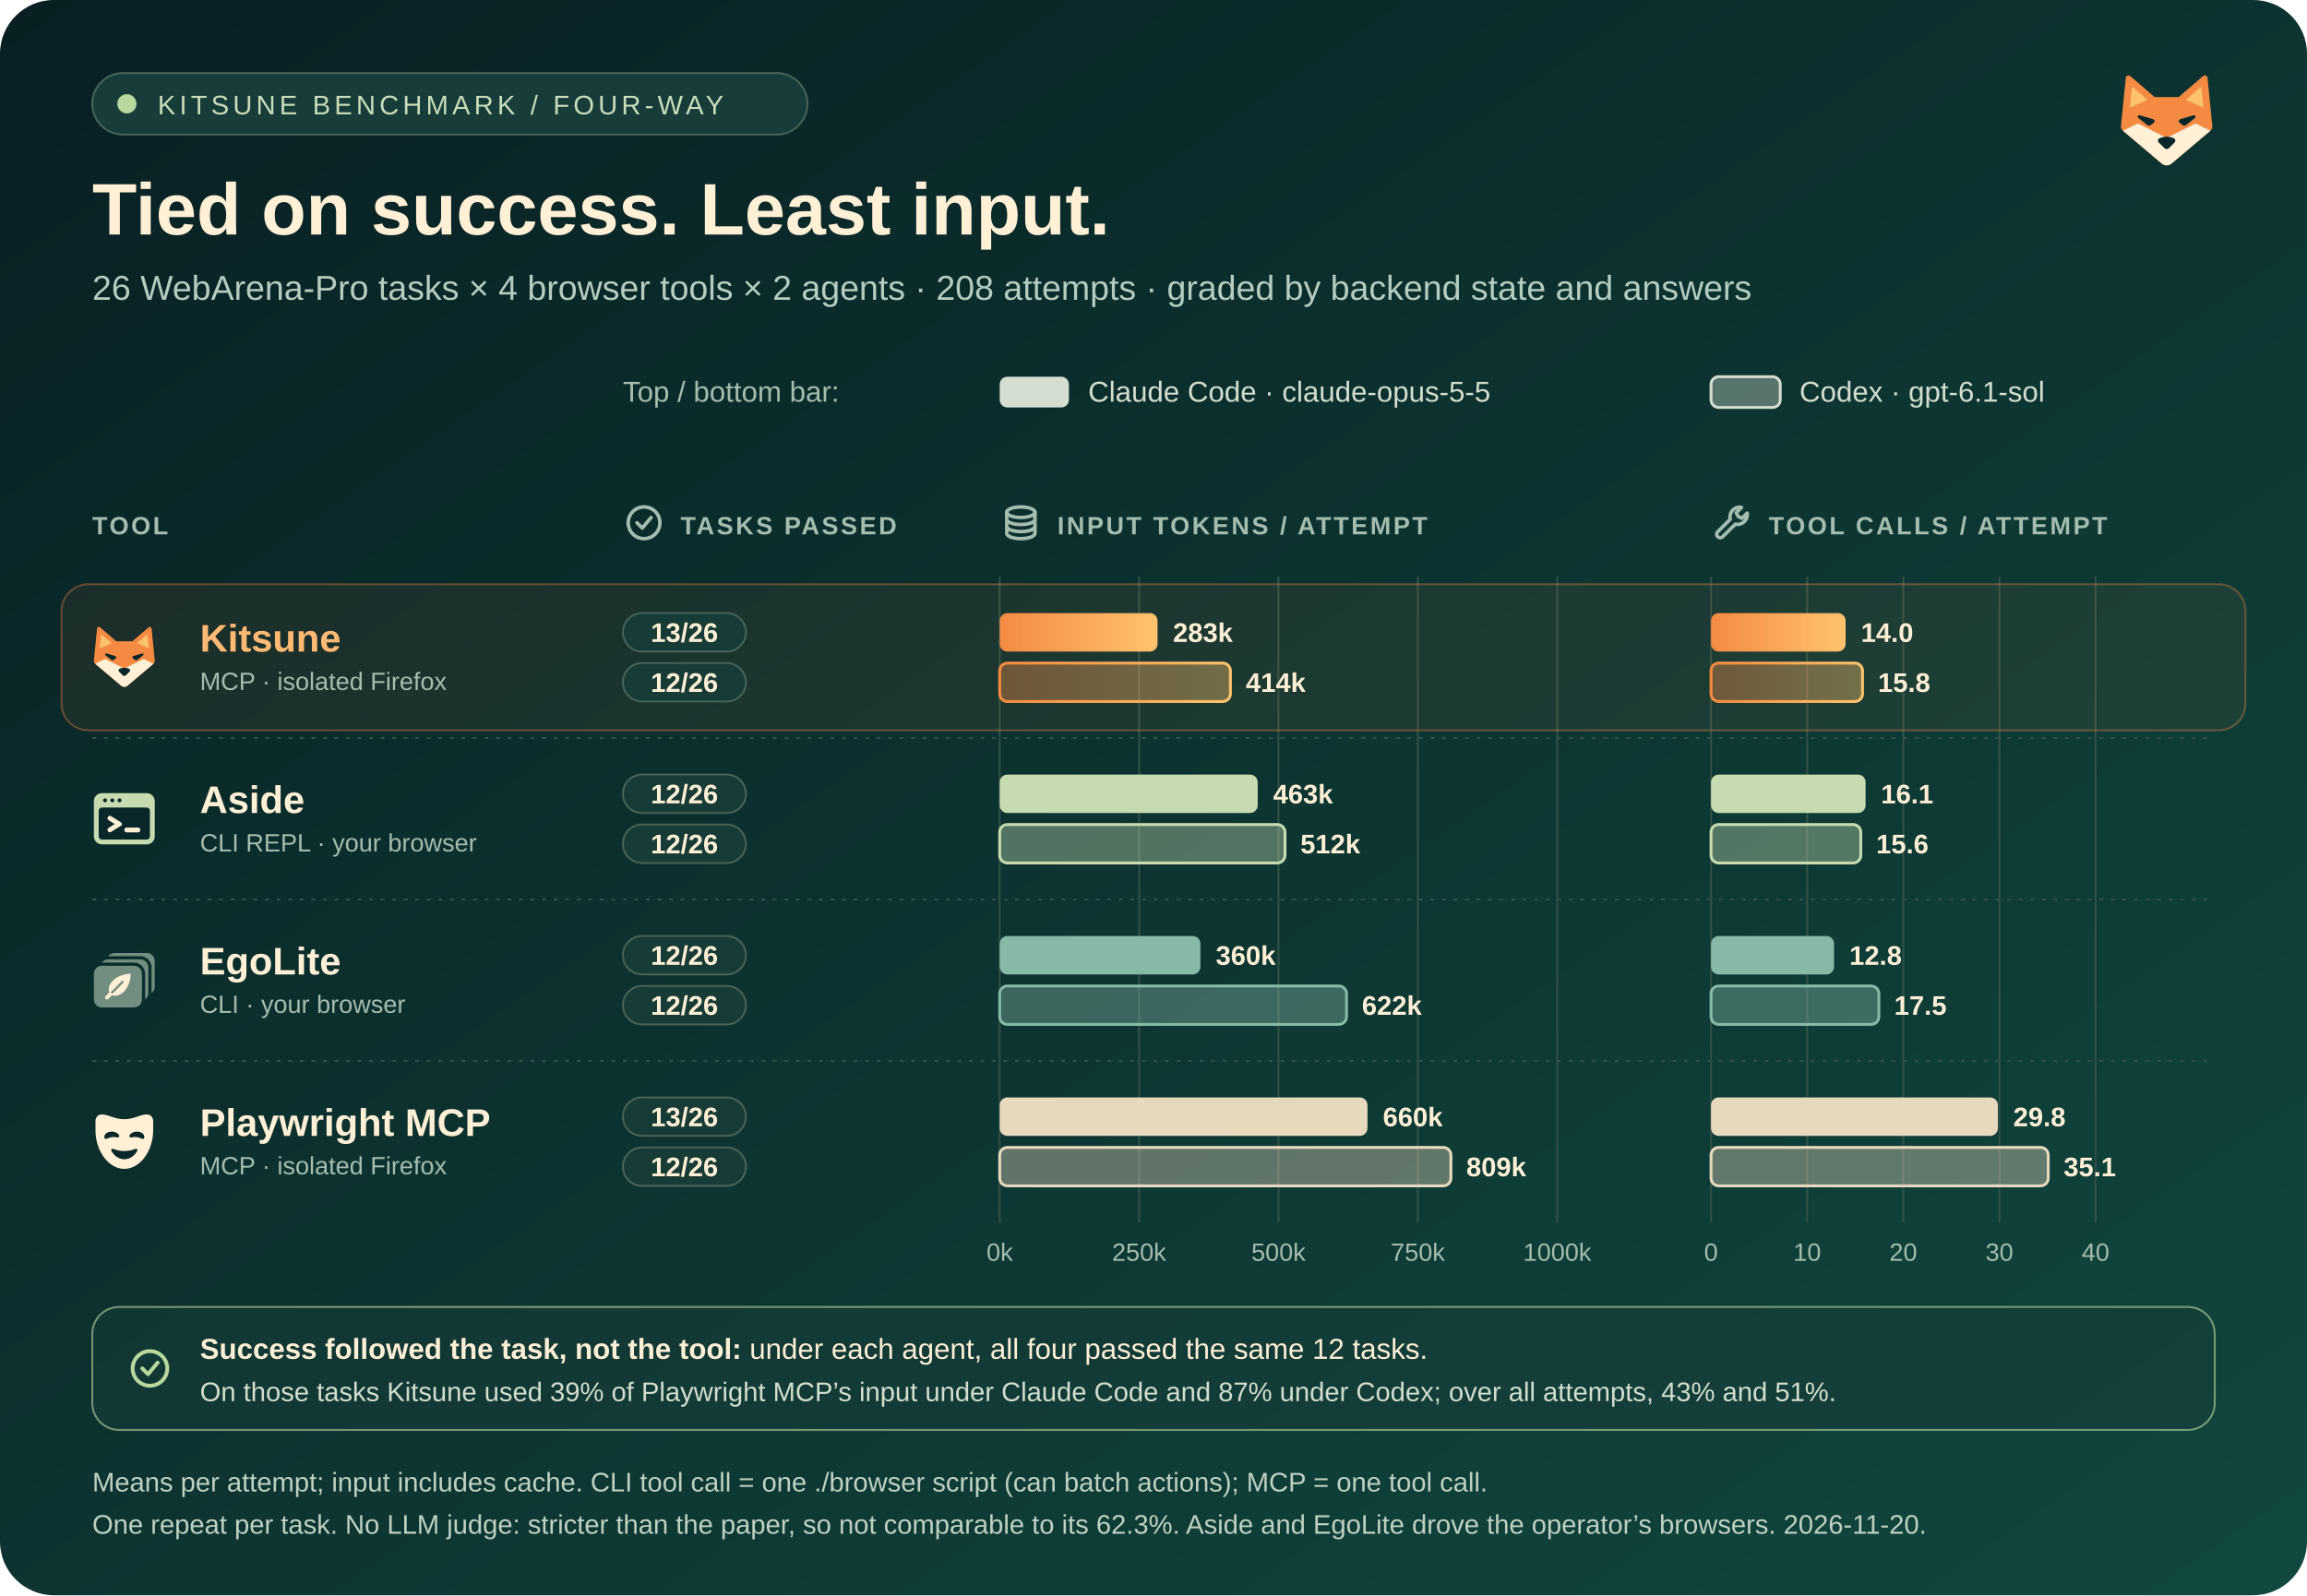
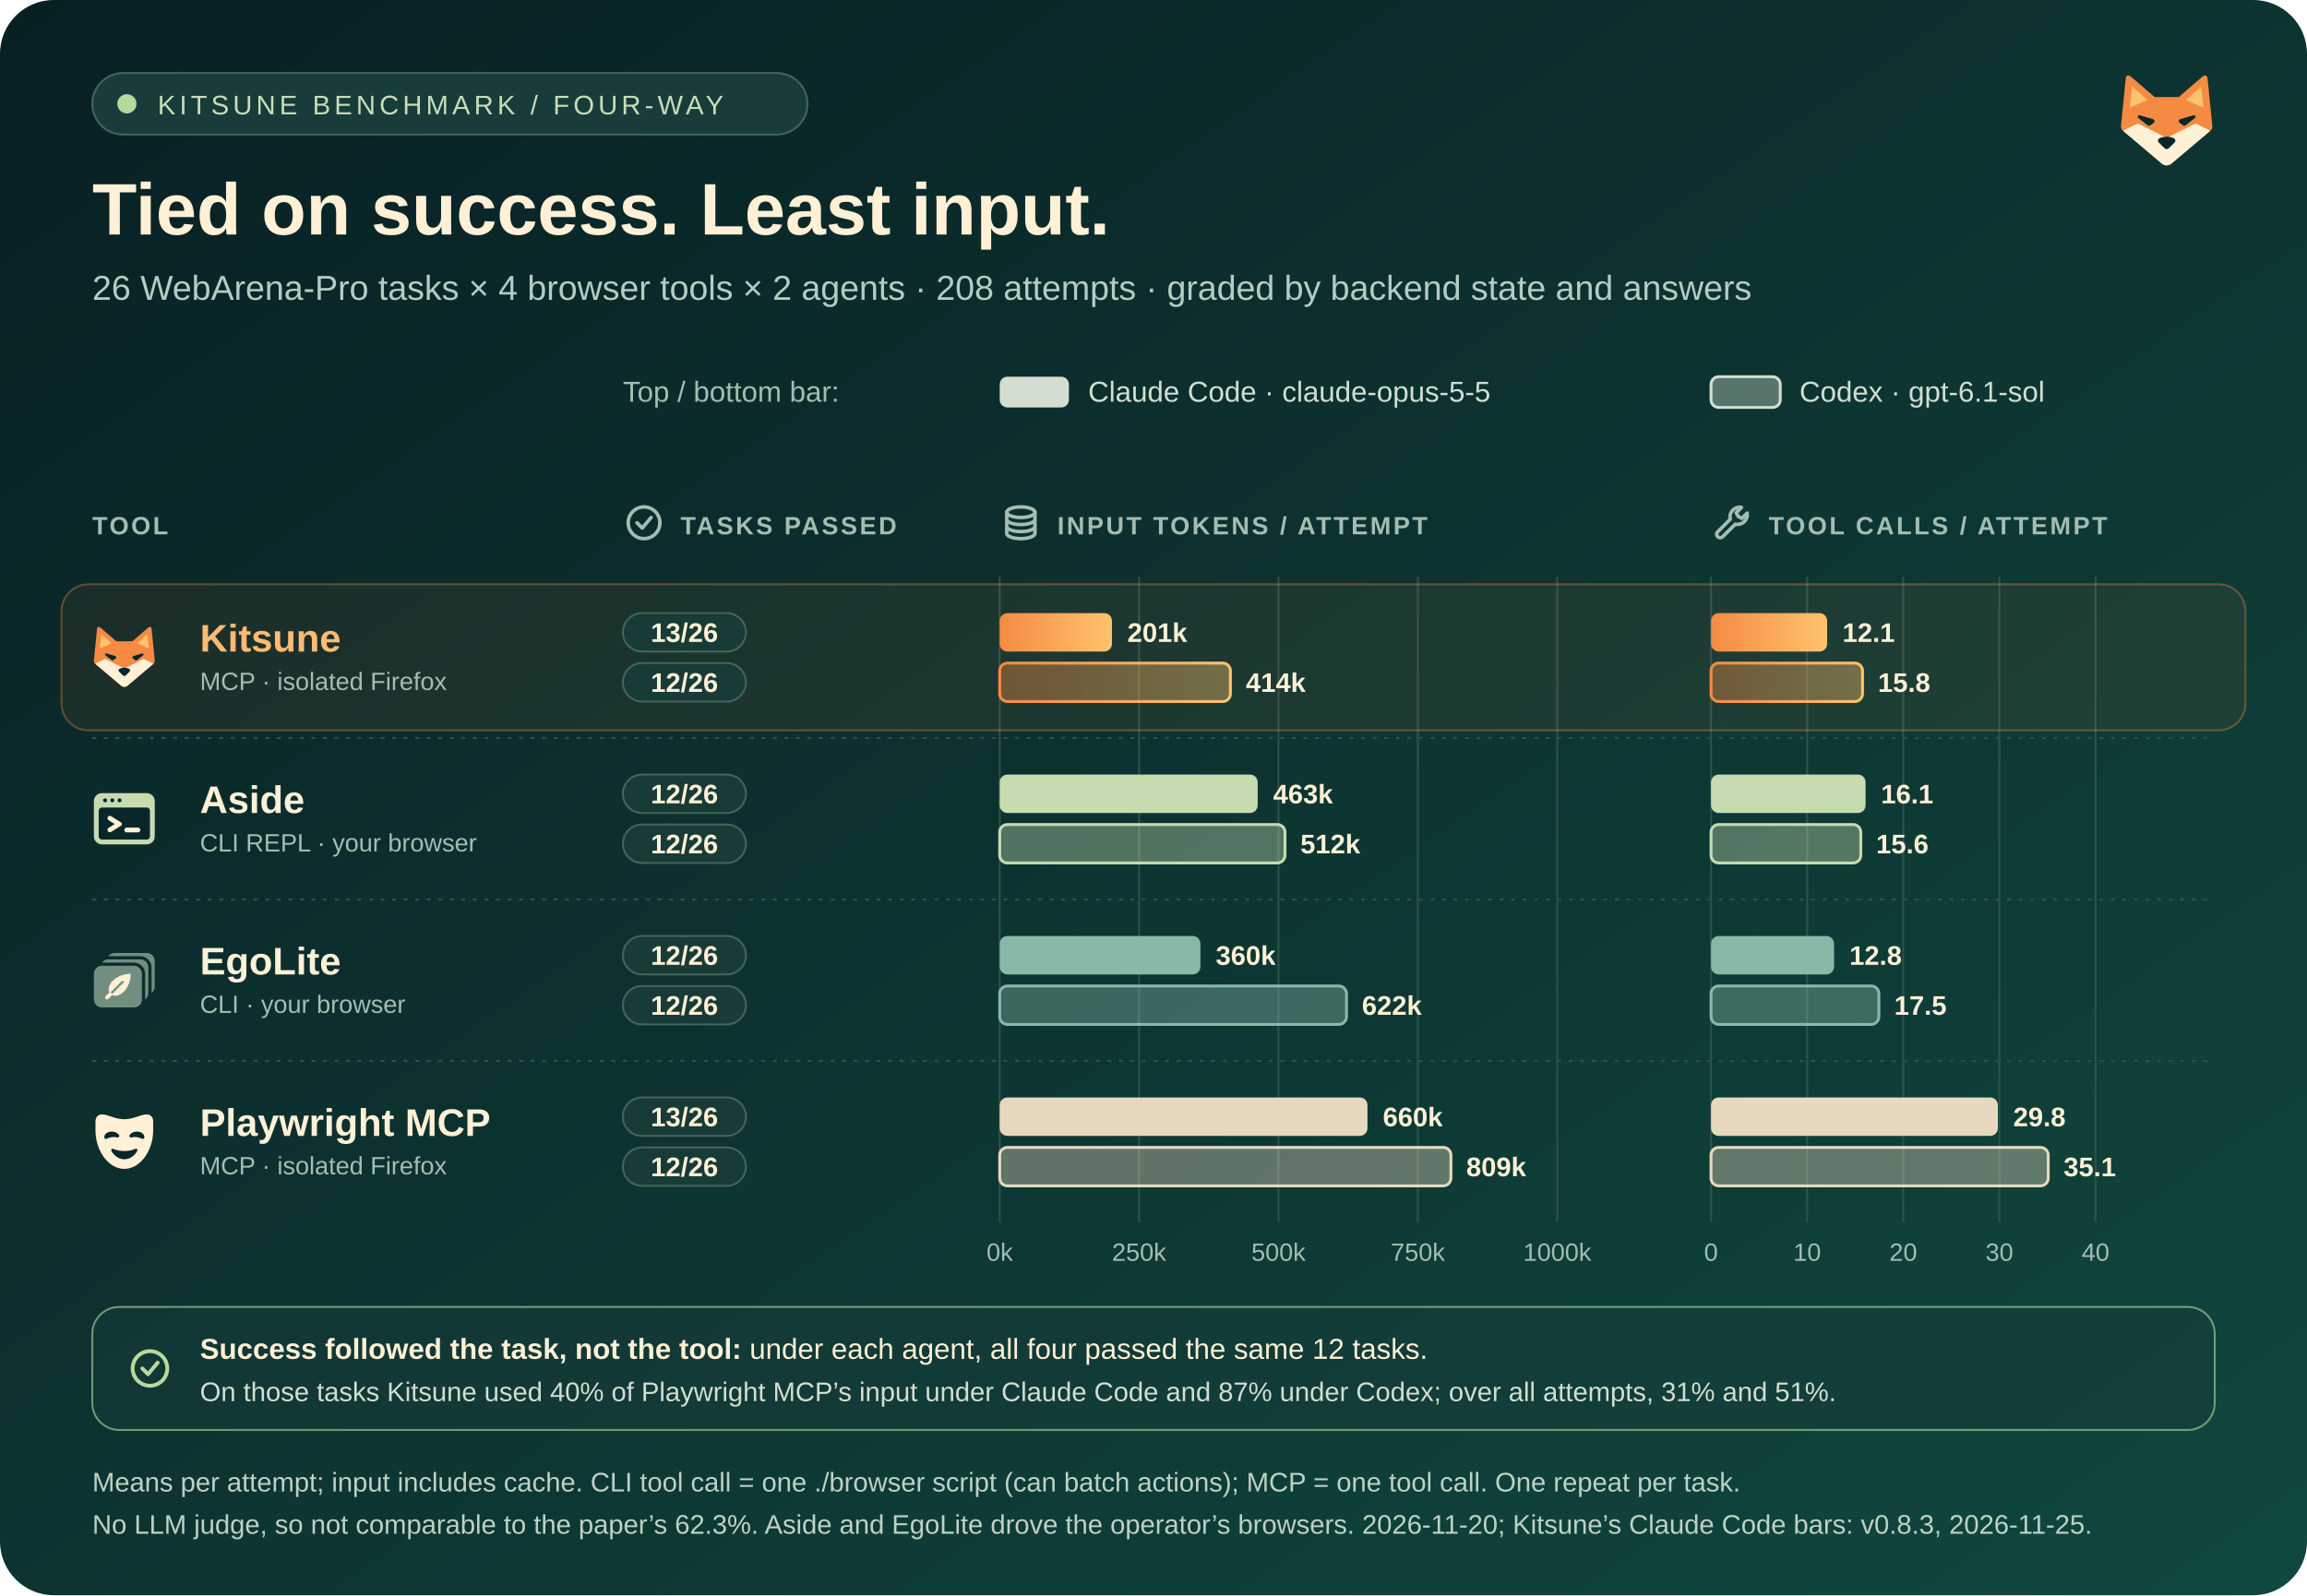
<svg xmlns="http://www.w3.org/2000/svg" width="1200" height="830" viewBox="0 0 1200 830" role="img" aria-labelledby="title desc">
  <defs>
    <linearGradient id="bg" x2="1" y2="1">
      <stop stop-color="#091f23" />
      <stop offset="1" stop-color="#10483f" />
    </linearGradient>
    <linearGradient id="fox">
      <stop stop-color="#f58b42" />
      <stop offset="1" stop-color="#ffc36d" />
    </linearGradient>
  </defs>
  <rect width="1200" height="830" rx="28" fill="url(#bg)" />
  <g font-family="Arial, Helvetica, sans-serif">
    <rect x="48" y="38" width="372" height="32" rx="16" fill="#173c39" stroke="#46635a" />
    <circle cx="66" cy="54" r="5" fill="#b8d89d" />
    <text x="82" y="59.5" fill="#c9ddba" font-size="14" letter-spacing="2">KITSUNE BENCHMARK / FOUR-WAY</text>
    <text x="48" y="122" fill="#fff0d6" font-size="38" font-weight="700">Tied on success. Least input.</text>
    <text x="48" y="156" fill="#b5ccc1" font-size="18">26 WebArena-Pro tasks × 4 browser tools × 2 agents · 208 attempts · graded by backend state and answers</text>
    <g transform="translate(1097.0 33.0) scale(1.25)">
      <path fill="#f58b42" d="M5 26 7 6c.1-1 1.2-1.3 2-.6L19 14h10L39 5.4c.8-.7 1.9-.4 2 .6l2 20c.1.8-.2 1.5-.8 2L26 41.7a3.1 3.1 0 0 1-4 0L5.8 28a2.3 2.3 0 0 1-.8-2Z" />
      <path fill="#ffc36d" d="m9.6 9.6 6.4 5.6-7.3 3.2 0.9-8.8Z M38.4 9.6 32 15.2l7.3 3.2-.9-8.8Z" />
      <path fill="#fff0d6" d="M5.8 28 12 25l12 6 12-6 6.2 3L26 41.7a3.1 3.1 0 0 1-4 0Z" />
      <path fill="#09272a" d="M12.2 22.7c-.5-.5 0-1.3.7-1.1l5.4 1.6c.7.2.9 1.1.3 1.5l-1.3 1c-.4.3-.9.3-1.3 0Z M35.8 22.7c.5-.5 0-1.3-.7-1.1l-5.4 1.6c-.7.2-.9 1.1-.3 1.5l1.3 1c.4.3.9.3 1.3 0Z M21.1 31.1q2.9-1.2 5.8 0a1.1 1.1 0 0 1 .4 1.8l-2.4 2.4a1.3 1.3 0 0 1-1.8 0l-2.4-2.4a1.1 1.1 0 0 1 .4-1.8Z" />
    </g>
    <rect x="520" y="196" width="36.0" height="16" rx="4" fill="#d3ded0" />
    <text x="566" y="209" fill="#d3ded0" font-size="15">Claude Code · claude-opus-5-5</text>
    <rect x="890" y="196" width="36.0" height="16" rx="4" fill="#d3ded0" fill-opacity="0.38" stroke="#d3ded0" stroke-width="1.5" />
    <text x="936" y="209" fill="#d3ded0" font-size="15">Codex · gpt-6.1-sol</text>
    <text x="324" y="209" fill="#a5bdb0" font-size="15">Top / bottom bar:</text>
    <text x="48" y="278" fill="#a5bdb0" font-size="13" font-weight="700" letter-spacing="1.2">TOOL</text>
    <g transform="translate(324 261) scale(0.916667)" fill="none" stroke="currentColor" stroke-opacity="1" stroke-width="2" stroke-linecap="round" stroke-linejoin="round" color="#a5bdb0">
      <circle cx="12" cy="12" r="9" />
      <polyline points="8 12 11 15 16 9" />
    </g>
    <text x="354" y="278" fill="#a5bdb0" font-size="13" font-weight="700" letter-spacing="1.2">TASKS PASSED</text>
    <g transform="translate(520 261) scale(0.916667)" fill="none" stroke="currentColor" stroke-opacity="1" stroke-width="2" stroke-linecap="round" stroke-linejoin="round" color="#a5bdb0">
      <ellipse cx="12" cy="6" rx="8" ry="3" />
      <path d="M4 6v12c0 1.7 3.6 3 8 3s8-1.3 8-3V6 M4 10c0 1.7 3.6 3 8 3s8-1.3 8-3 M4 14c0 1.7 3.6 3 8 3s8-1.3 8-3" />
    </g>
    <text x="550" y="278" fill="#a5bdb0" font-size="13" font-weight="700" letter-spacing="1.2">INPUT TOKENS / ATTEMPT</text>
    <g transform="translate(890 261) scale(0.916667)" fill="none" stroke="currentColor" stroke-opacity="1" stroke-width="2" stroke-linecap="round" stroke-linejoin="round" color="#a5bdb0">
      <path d="M15.4 3.2a5.6 5.6 0 0 0-4.5 6.8l-7.3 7.3a2 2 0 0 0 2.8 2.8l7.4-7.3a5.6 5.6 0 0 0 6.7-4.5c.1-.6.1-1.2 0-1.8l-3 3-2.1-1.1-1.1-2.1 3-3c-.7-.2-1.3-.2-1.9-.1Z" />
    </g>
    <text x="920" y="278" fill="#a5bdb0" font-size="13" font-weight="700" letter-spacing="1.2">TOOL CALLS / ATTEMPT</text>
    <path d="M520 300 V636 M592.5 300 V636 M665 300 V636 M737.5 300 V636 M810 300 V636 M890 300 V636 M940 300 V636 M990 300 V636 M1040 300 V636 M1090 300 V636" stroke="#2f5149" stroke-width="1" />
    <text x="520" y="656" fill="#a5bdb0" font-size="13" text-anchor="middle">0k</text>
    <text x="592.5" y="656" fill="#a5bdb0" font-size="13" text-anchor="middle">250k</text>
    <text x="665" y="656" fill="#a5bdb0" font-size="13" text-anchor="middle">500k</text>
    <text x="737.5" y="656" fill="#a5bdb0" font-size="13" text-anchor="middle">750k</text>
    <text x="810" y="656" fill="#a5bdb0" font-size="13" text-anchor="middle">1000k</text>
    <text x="890" y="656" fill="#a5bdb0" font-size="13" text-anchor="middle">0</text>
    <text x="940" y="656" fill="#a5bdb0" font-size="13" text-anchor="middle">10</text>
    <text x="990" y="656" fill="#a5bdb0" font-size="13" text-anchor="middle">20</text>
    <text x="1040" y="656" fill="#a5bdb0" font-size="13" text-anchor="middle">30</text>
    <text x="1090" y="656" fill="#a5bdb0" font-size="13" text-anchor="middle">40</text>
    <rect x="32" y="304" width="1136" height="76" rx="14" fill="#f58b42" fill-opacity="0.07" stroke="#f58b42" stroke-opacity="0.35" />
    <g transform="translate(44.66667 322.0) scale(0.833333)">
      <path fill="#f58b42" d="M5 26 7 6c.1-1 1.2-1.3 2-.6L19 14h10L39 5.4c.8-.7 1.9-.4 2 .6l2 20c.1.8-.2 1.5-.8 2L26 41.7a3.1 3.1 0 0 1-4 0L5.8 28a2.3 2.3 0 0 1-.8-2Z" />
      <path fill="#ffc36d" d="m9.6 9.6 6.4 5.6-7.3 3.2 0.9-8.8Z M38.4 9.6 32 15.2l7.3 3.2-.9-8.8Z" />
      <path fill="#fff0d6" d="M5.8 28 12 25l12 6 12-6 6.2 3L26 41.7a3.1 3.1 0 0 1-4 0Z" />
      <path fill="#09272a" d="M12.2 22.7c-.5-.5 0-1.3.7-1.1l5.4 1.6c.7.2.9 1.1.3 1.5l-1.3 1c-.4.3-.9.3-1.3 0Z M35.8 22.7c.5-.5 0-1.3-.7-1.1l-5.4 1.6c-.7.2-.9 1.1-.3 1.5l1.3 1c.4.3.9.3 1.3 0Z M21.1 31.1q2.9-1.2 5.8 0a1.1 1.1 0 0 1 .4 1.8l-2.4 2.4a1.3 1.3 0 0 1-1.8 0l-2.4-2.4a1.1 1.1 0 0 1 .4-1.8Z" />
    </g>
    <text x="104" y="339.0" fill="#ffbb73" font-size="20" font-weight="700">Kitsune</text>
    <text x="104" y="359.0" fill="#a5bdb0" font-size="13">MCP · isolated Firefox</text>
    <rect x="324" y="319" width="64" height="20" rx="10" fill="#173b36" stroke="#46635a" />
    <text x="356" y="334" fill="#fff0d6" font-size="14" font-weight="700" text-anchor="middle">13/26</text>
-     <rect x="520" y="319" width="82.1" height="20" rx="4" fill="url(#fox)" />
-     <text x="610.1" y="334" fill="#fff0d6" font-size="14" font-weight="700">283k</text>
-     <rect x="890" y="319" width="70.0" height="20" rx="4" fill="url(#fox)" />
-     <text x="968.0" y="334" fill="#fff0d6" font-size="14" font-weight="700">14.0</text>
+     <rect x="520" y="319" width="58.4" height="20" rx="4" fill="url(#fox)" />
+     <text x="586.4" y="334" fill="#fff0d6" font-size="14" font-weight="700">201k</text>
+     <rect x="890" y="319" width="60.4" height="20" rx="4" fill="url(#fox)" />
+     <text x="958.4" y="334" fill="#fff0d6" font-size="14" font-weight="700">12.1</text>
    <rect x="324" y="345" width="64" height="20" rx="10" fill="#173b36" stroke="#46635a" />
    <text x="356" y="360" fill="#fff0d6" font-size="14" font-weight="700" text-anchor="middle">12/26</text>
    <rect x="520" y="345" width="120.0" height="20" rx="4" fill="url(#fox)" fill-opacity="0.38" stroke="url(#fox)" stroke-width="1.5" />
    <text x="648.0" y="360" fill="#fff0d6" font-size="14" font-weight="700">414k</text>
    <rect x="890" y="345" width="78.8" height="20" rx="4" fill="url(#fox)" fill-opacity="0.38" stroke="url(#fox)" stroke-width="1.5" />
    <text x="976.8" y="360" fill="#fff0d6" font-size="14" font-weight="700">15.8</text>
    <path d="M48 384 H1152" stroke="#2f5149" stroke-dasharray="2 4" />
    <g transform="translate(44.66667 406.0) scale(0.833333)">
      <rect x="5" y="8" width="38" height="32" rx="5" fill="#c6dcb0" />
      <g fill="#09272a">
        <rect x="8" y="17" width="32" height="20" rx="2" />
        <circle cx="12" cy="12.5" r="1.25" />
        <circle cx="16.5" cy="12.5" r="1.25" />
        <circle cx="21" cy="12.5" r="1.25" />
      </g>
      <g fill="#fff0d6">
        <path d="M15.6 22.3l6.4 4a1.2 1.2 0 0 1 0 2l-6.4 4a1.5 1.5 0 0 1-1.6-2.5l4-2.5-4-2.5a1.5 1.5 0 0 1 1.6-2.5Z" />
        <rect x="24" y="29.5" width="10" height="3" rx="1.5" />
      </g>
    </g>
    <text x="104" y="423.0" fill="#fff0d6" font-size="20" font-weight="700">Aside</text>
    <text x="104" y="443.0" fill="#a5bdb0" font-size="13">CLI REPL · your browser</text>
    <rect x="324" y="403" width="64" height="20" rx="10" fill="#173b36" stroke="#46635a" />
    <text x="356" y="418" fill="#fff0d6" font-size="14" font-weight="700" text-anchor="middle">12/26</text>
    <rect x="520" y="403" width="134.2" height="20" rx="4" fill="#c6dcb0" />
    <text x="662.2" y="418" fill="#fff0d6" font-size="14" font-weight="700">463k</text>
    <rect x="890" y="403" width="80.4" height="20" rx="4" fill="#c6dcb0" />
    <text x="978.4" y="418" fill="#fff0d6" font-size="14" font-weight="700">16.1</text>
    <rect x="324" y="429" width="64" height="20" rx="10" fill="#173b36" stroke="#46635a" />
    <text x="356" y="444" fill="#fff0d6" font-size="14" font-weight="700" text-anchor="middle">12/26</text>
    <rect x="520" y="429" width="148.4" height="20" rx="4" fill="#c6dcb0" fill-opacity="0.38" stroke="#c6dcb0" stroke-width="1.5" />
    <text x="676.4" y="444" fill="#fff0d6" font-size="14" font-weight="700">512k</text>
    <rect x="890" y="429" width="77.9" height="20" rx="4" fill="#c6dcb0" fill-opacity="0.38" stroke="#c6dcb0" stroke-width="1.5" />
    <text x="975.9" y="444" fill="#fff0d6" font-size="14" font-weight="700">15.6</text>
    <path d="M48 468 H1152" stroke="#2f5149" stroke-dasharray="2 4" />
    <g transform="translate(44.66667 490.0) scale(0.833333)">
      <g fill="#718e81">
        <path d="M18 7h20a5 5 0 0 1 5 5v16q0 2.5-2 4V16a7 7 0 0 0-7-7H14q1.5-2 4-2Z" />
        <path d="M14 11h20a5 5 0 0 1 5 5v16q0 2.5-2 4V20a7 7 0 0 0-7-7H10q1.5-2 4-2Z" />
        <rect x="5" y="15" width="30" height="26" rx="5" />
      </g>
      <path fill="#fff0d6" d="M12.3 35.7a1.2 1.2 0 0 1 0-1.7l2.3-2.3C12.6 25.8 20 20 28 20c0 8-5.8 15.4-11.7 13.4L14 35.7a1.2 1.2 0 0 1-1.7 0Z" />
      <path fill="#718e81" d="m15.5 31.5 6.9-6.9a.7.7 0 0 1 1 1l-6.9 6.9Z" />
    </g>
    <text x="104" y="507.0" fill="#fff0d6" font-size="20" font-weight="700">EgoLite</text>
    <text x="104" y="527.0" fill="#a5bdb0" font-size="13">CLI · your browser</text>
    <rect x="324" y="487" width="64" height="20" rx="10" fill="#173b36" stroke="#46635a" />
    <text x="356" y="502" fill="#fff0d6" font-size="14" font-weight="700" text-anchor="middle">12/26</text>
    <rect x="520" y="487" width="104.4" height="20" rx="4" fill="#86b9a8" />
    <text x="632.4" y="502" fill="#fff0d6" font-size="14" font-weight="700">360k</text>
    <rect x="890" y="487" width="64.0" height="20" rx="4" fill="#86b9a8" />
    <text x="962.0" y="502" fill="#fff0d6" font-size="14" font-weight="700">12.8</text>
    <rect x="324" y="513" width="64" height="20" rx="10" fill="#173b36" stroke="#46635a" />
    <text x="356" y="528" fill="#fff0d6" font-size="14" font-weight="700" text-anchor="middle">12/26</text>
    <rect x="520" y="513" width="180.4" height="20" rx="4" fill="#86b9a8" fill-opacity="0.38" stroke="#86b9a8" stroke-width="1.5" />
    <text x="708.4" y="528" fill="#fff0d6" font-size="14" font-weight="700">622k</text>
    <rect x="890" y="513" width="87.3" height="20" rx="4" fill="#86b9a8" fill-opacity="0.38" stroke="#86b9a8" stroke-width="1.5" />
    <text x="985.3" y="528" fill="#fff0d6" font-size="14" font-weight="700">17.5</text>
    <path d="M48 552 H1152" stroke="#2f5149" stroke-dasharray="2 4" />
    <g transform="translate(44.66667 574.0) scale(0.833333)">
      <path fill="#fff0d6" d="M10 7c4 0 8 3 14 3s10-3 14-3c2.4 0 4 1.8 4 4.2V17c0 12.7-8.1 24-18 24S6 29.7 6 17v-5.8C6 8.8 7.6 7 10 7Z" />
      <path fill="#09272a" d="M11.5 21c.3-3.5 6.2-4.6 9-1.4.8.9.1 2-1 1.8-2-.6-4.4-.3-6.5.8-.9.4-1.6-.3-1.5-1.2Z M36.5 21c-.3-3.5-6.2-4.6-9-1.4-.8.9-.1 2 1 1.8 2-.6 4.4-.3 6.5.8.9.4 1.6-.3 1.5-1.2Z M17 28.5c4.4 1.8 9.6 1.8 14 0 .9-.3 1.5.5 1 1.4-1.9 3.2-4.7 5.1-8 5.1s-6.1-1.9-8-5.1c-.5-.9.1-1.7 1-1.4Z" />
    </g>
    <text x="104" y="591.0" fill="#fff0d6" font-size="20" font-weight="700">Playwright MCP</text>
    <text x="104" y="611.0" fill="#a5bdb0" font-size="13">MCP · isolated Firefox</text>
    <rect x="324" y="571" width="64" height="20" rx="10" fill="#173b36" stroke="#46635a" />
    <text x="356" y="586" fill="#fff0d6" font-size="14" font-weight="700" text-anchor="middle">13/26</text>
    <rect x="520" y="571" width="191.3" height="20" rx="4" fill="#e7d9bd" />
    <text x="719.3" y="586" fill="#fff0d6" font-size="14" font-weight="700">660k</text>
    <rect x="890" y="571" width="149.2" height="20" rx="4" fill="#e7d9bd" />
    <text x="1047.2" y="586" fill="#fff0d6" font-size="14" font-weight="700">29.8</text>
    <rect x="324" y="597" width="64" height="20" rx="10" fill="#173b36" stroke="#46635a" />
    <text x="356" y="612" fill="#fff0d6" font-size="14" font-weight="700" text-anchor="middle">12/26</text>
    <rect x="520" y="597" width="234.7" height="20" rx="4" fill="#e7d9bd" fill-opacity="0.38" stroke="#e7d9bd" stroke-width="1.5" />
    <text x="762.7" y="612" fill="#fff0d6" font-size="14" font-weight="700">809k</text>
    <rect x="890" y="597" width="175.4" height="20" rx="4" fill="#e7d9bd" fill-opacity="0.38" stroke="#e7d9bd" stroke-width="1.5" />
    <text x="1073.4" y="612" fill="#fff0d6" font-size="14" font-weight="700">35.1</text>
    <rect x="48" y="680" width="1104" height="64" rx="14" fill="#173c39" fill-opacity="0.55" stroke="#b8d89d" stroke-opacity="0.6" />
    <g transform="translate(66 700) scale(1)" fill="none" stroke="currentColor" stroke-opacity="1" stroke-width="2" stroke-linecap="round" stroke-linejoin="round" color="#b8d89d">
      <circle cx="12" cy="12" r="9" />
      <polyline points="8 12 11 15 16 9" />
    </g>
    <text x="104" y="707" fill="#fff0d6" font-size="15">
      <tspan font-weight="700">Success followed the task, not the tool:</tspan> under each agent, all four passed the same 12 tasks.</text>
-     <text x="104" y="729" fill="#d3ded0" font-size="14">On those tasks Kitsune used 39% of Playwright MCP’s input under Claude Code and 87% under Codex; over all attempts, 43% and 51%.</text>
-     <text x="48" y="776" fill="#bfd1c3" font-size="14">Means per attempt; input includes cache. CLI tool call = one ./browser script (can batch actions); MCP = one tool call.</text>
-     <text x="48" y="798" fill="#bfd1c3" font-size="14">One repeat per task. No LLM judge: stricter than the paper, so not comparable to its 62.3%. Aside and EgoLite drove the operator’s browsers. 2026-11-20.</text>
+     <text x="104" y="729" fill="#d3ded0" font-size="14">On those tasks Kitsune used 40% of Playwright MCP’s input under Claude Code and 87% under Codex; over all attempts, 31% and 51%.</text>
+     <text x="48" y="776" fill="#bfd1c3" font-size="14">Means per attempt; input includes cache. CLI tool call = one ./browser script (can batch actions); MCP = one tool call. One repeat per task.</text>
+     <text x="48" y="798" fill="#bfd1c3" font-size="14">No LLM judge, so not comparable to the paper’s 62.3%. Aside and EgoLite drove the operator’s browsers. 2026-11-20; Kitsune’s Claude Code bars: v0.8.3, 2026-11-25.</text>
  </g>
</svg>
